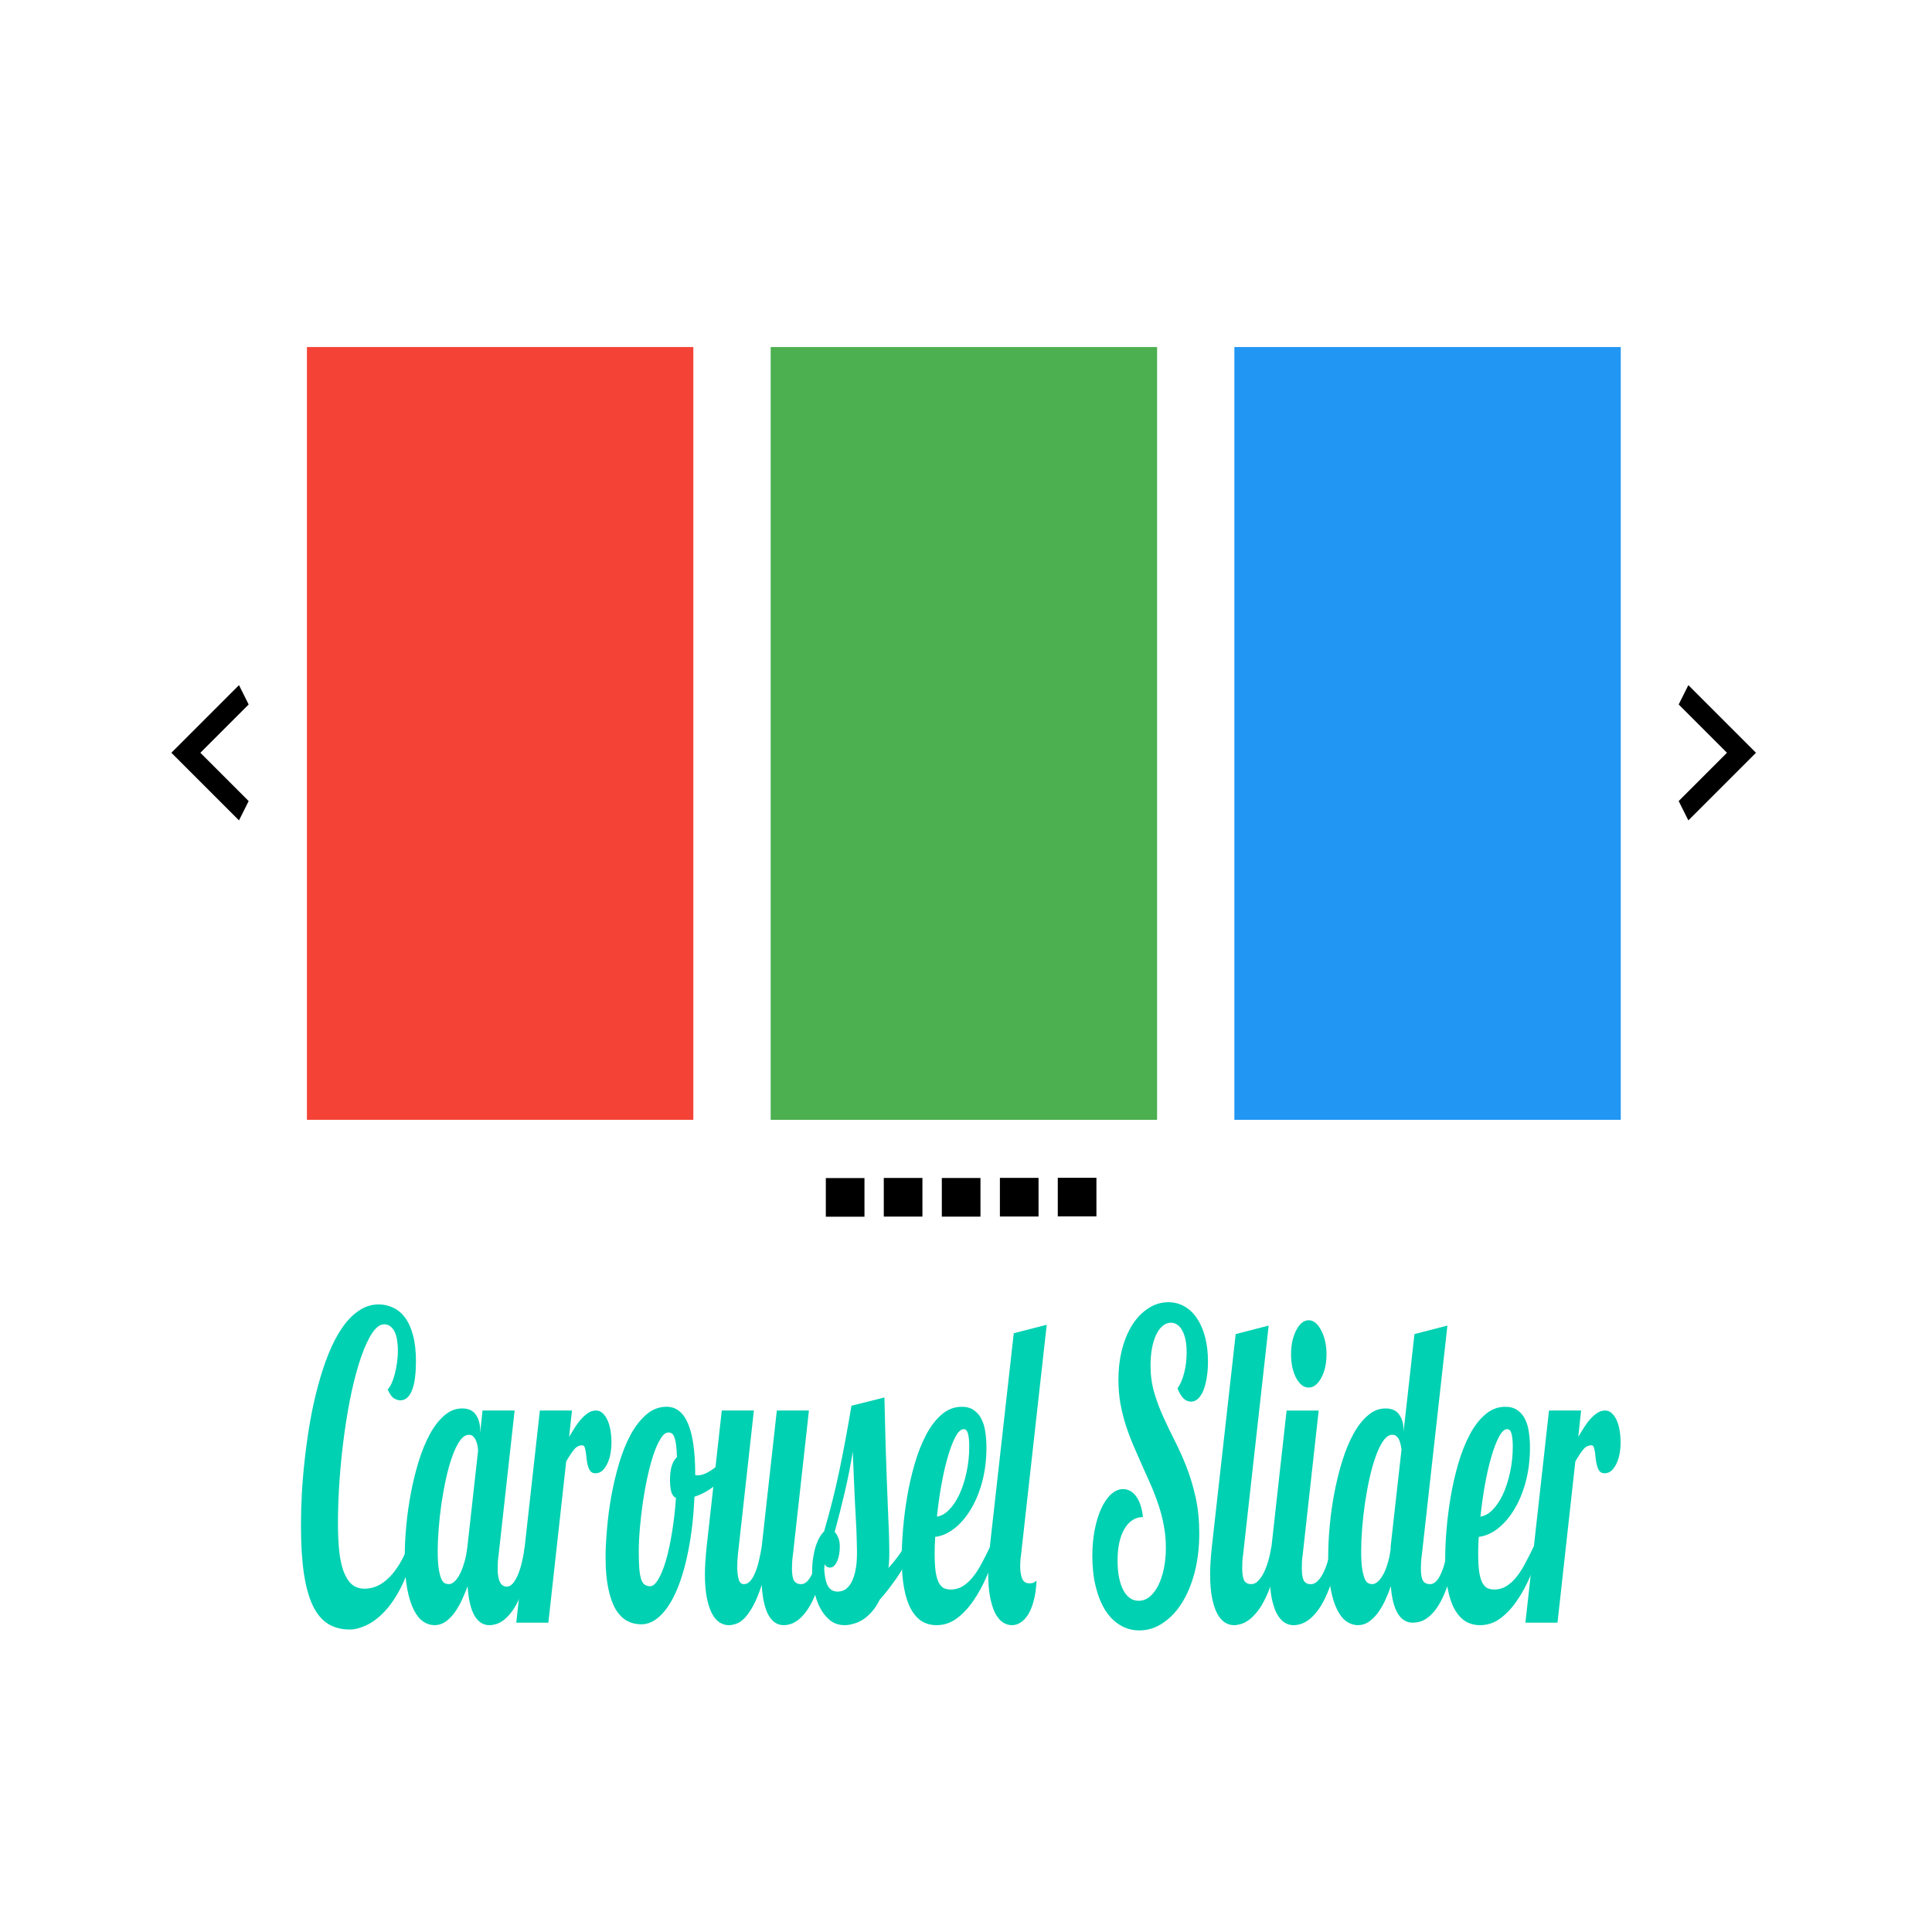
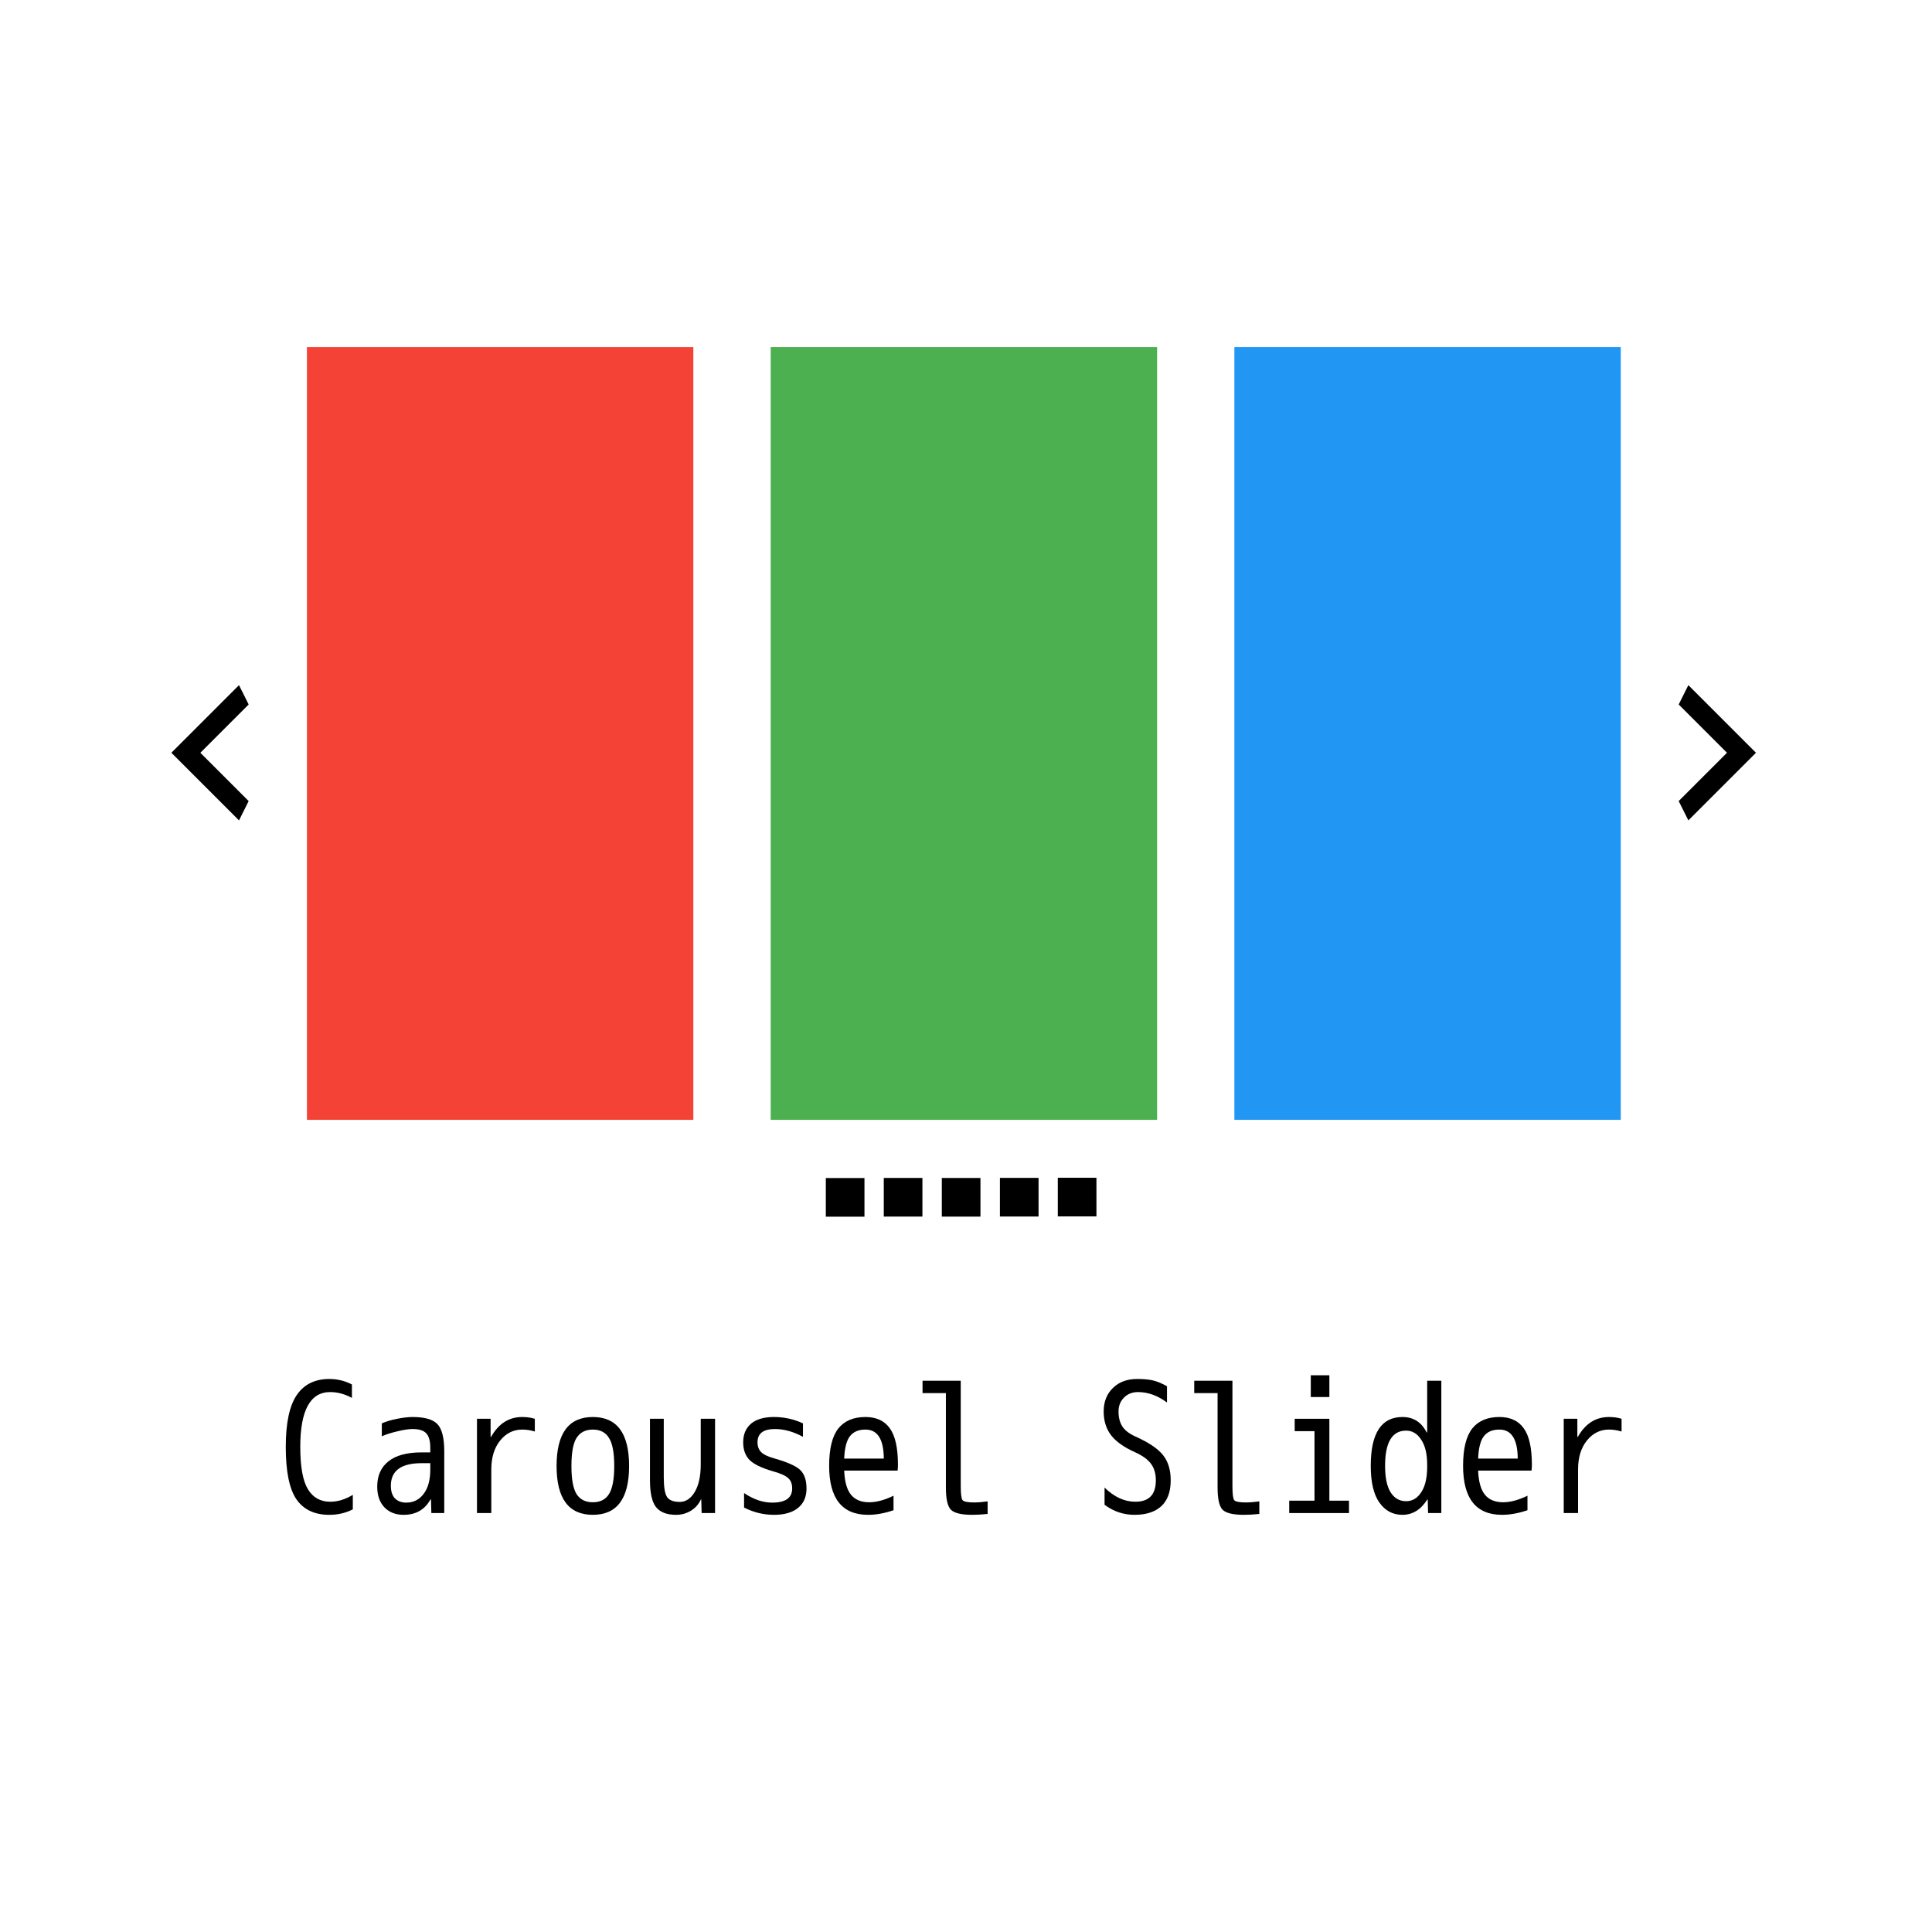
- <svg xmlns="http://www.w3.org/2000/svg" width="256" height="256" version="1.1" viewBox="0 0 500 500">
-   <g transform="translate(0 -552.36)">
-     <g transform="translate(9.4332 -.18496)">
-       <g>
-         <rect x="70" y="642.36" width="100" height="200" fill="#f44336" />
-         <rect x="190.02" y="642.36" width="100" height="200" fill="#4caf50" />
-         <rect x="310.02" y="642.36" width="100" height="200" fill="#2196f3" />
-       </g>
-       <g transform="matrix(2.5 0 0 2.5 19.919 722.36)">
-         <rect width="20" height="20" fill="none" />
-         <path d="m14 5-5 5 5 5-1 2-7-7 7-7z" />
-       </g>
-       <g transform="matrix(2.5 0 0 2.5 410.01 722.36)">
-         <rect width="20" height="20" fill="none" />
-         <path d="m6 15 5-5-5-5 1-2 7 7-7 7z" />
-       </g>
-     </g>
-     <g transform="matrix(1.0251 0 0 1.9523 2.3335 231.47)" fill="#00d1b2" stroke-width="1px">
-       <g fill="#00d1b2">
-         <path d="m102.05 369.91q-1.126 2.829-3.049 4.834-1.923 1.978-4.175 3.241-2.225 1.236-4.559 1.813-2.307 0.577-4.257 0.577-3.131 0-5.438-0.742-2.307-0.742-3.845-2.389-1.511-1.648-2.28-4.285-0.742-2.637-0.742-6.427 0-1.923 0.22-4.175 0.247-2.28 0.769-4.697 0.522-2.417 1.318-4.861 0.824-2.444 1.978-4.697 1.154-2.28 2.664-4.257t3.406-3.433q1.895-1.456 4.202-2.28 2.307-0.851 5.081-0.851 1.95 0 3.653 0.439 1.73 0.412 2.994 1.318 1.291 0.906 2.005 2.335 0.742 1.428 0.742 3.433 0 1.126-0.22 2.087-0.192 0.934-0.687 1.648-0.467 0.687-1.236 1.071-0.742 0.385-1.813 0.385-0.659 0-1.538-0.247-0.851-0.247-1.648-1.208 0.494-0.247 0.961-0.769 0.467-0.549 0.824-1.236 0.357-0.714 0.577-1.538 0.22-0.824 0.22-1.648 0-0.659-0.192-1.291-0.165-0.632-0.577-1.099-0.412-0.467-1.071-0.742-0.659-0.302-1.593-0.302-1.566 0-3.049 1.154-1.456 1.154-2.774 3.131-1.291 1.95-2.389 4.559-1.071 2.609-1.84 5.521t-1.208 5.988q-0.439 3.076-0.439 5.933 0 1.95 0.275 3.571 0.302 1.593 1.044 2.747 0.769 1.154 2.06 1.813 1.318 0.632 3.378 0.632 3.323 0 6.152-1.483 2.829-1.483 4.806-4.147l1.291 0.577z" />
-         <path d="m132.59 369.39q-0.797 2.28-1.73 3.955-0.934 1.675-1.95 2.829-0.989 1.154-2.033 1.868t-2.033 1.099q-0.989 0.385-1.895 0.522-0.906 0.137-1.648 0.137-2.389 0-3.818-1.291-1.401-1.318-1.703-3.873-0.687 0.961-1.511 1.895-0.824 0.906-1.84 1.648-1.016 0.714-2.28 1.181-1.236 0.439-2.747 0.439-1.456 0-2.801-0.467-1.346-0.467-2.389-1.538t-1.675-2.801q-0.632-1.73-0.632-4.23 0-1.923 0.385-4.12 0.385-2.197 1.181-4.394 0.797-2.197 1.978-4.202 1.208-2.033 2.801-3.571 1.621-1.566 3.653-2.472 2.033-0.934 4.477-0.934 2.389 0 3.461 0.824 1.099 0.824 1.099 2.033v0.412l0.604-2.994h8.102l-4.037 19.116q-0.137 0.467-0.192 0.934-0.055 0.439-0.055 0.879 0 2.417 2.307 2.417 0.824 0 1.511-0.412 0.714-0.439 1.291-1.154 0.577-0.714 1.016-1.675 0.439-0.989 0.742-2.06h2.362zm-14.172-12.689q0-0.247-0.11-0.604-0.11-0.385-0.385-0.714-0.247-0.357-0.687-0.577-0.439-0.247-1.126-0.247-1.181 0-2.252 0.769-1.044 0.769-1.923 2.06-0.879 1.263-1.566 2.884-0.687 1.621-1.181 3.351-0.467 1.703-0.714 3.378-0.247 1.648-0.247 2.966 0 1.621 0.302 2.499 0.302 0.879 0.714 1.318 0.439 0.412 0.934 0.494 0.494 0.082 0.879 0.082 0.632 0 1.318-0.302 0.714-0.33 1.346-0.934 0.659-0.632 1.181-1.566 0.549-0.934 0.824-2.17l2.692-12.689z" />
-         <path d="m128.06 379.47 5.96-28.125h8.102l-0.714 3.488q0.742-0.659 1.511-1.291 0.769-0.632 1.593-1.099 0.851-0.494 1.758-0.797 0.906-0.302 1.923-0.302 0.961 0 1.675 0.357 0.742 0.357 1.236 0.934 0.494 0.577 0.742 1.346 0.247 0.769 0.247 1.593 0 0.742-0.247 1.483-0.247 0.714-0.769 1.291-0.494 0.577-1.263 0.961-0.769 0.357-1.785 0.357-0.797 0-1.236-0.275-0.412-0.275-0.632-0.687-0.22-0.412-0.33-0.879-0.082-0.494-0.192-0.906t-0.302-0.687q-0.165-0.275-0.577-0.275-1.291 0-2.17 0.604-0.879 0.577-1.923 1.538l-4.504 21.368h-8.102z" />
-         <path d="m183.02 358.1q-1.648 1.73-4.257 2.939-2.609 1.208-5.713 1.73-0.33 3.9-1.511 7.031-1.154 3.131-2.939 5.328-1.785 2.197-4.092 3.378t-4.889 1.181q-1.95 0-3.626-0.467-1.648-0.494-2.856-1.538-1.181-1.071-1.84-2.747-0.687-1.703-0.687-4.12 0-1.648 0.357-3.735 0.33-2.115 1.071-4.34 0.769-2.225 1.95-4.34 1.208-2.142 2.911-3.818 1.73-1.675 3.982-2.692 2.252-1.044 5.136-1.044 7.223 0 7.223 8.981v0.055q0.137 0.055 0.247 0.055 0.137 0 0.357 0 0.989 0 2.115-0.275 1.154-0.302 2.307-0.769 1.154-0.467 2.252-1.071 1.099-0.632 2.005-1.263l0.494 1.538zm-14.639 4.834q-0.879-0.22-1.208-0.851-0.302-0.659-0.302-1.511 0-1.181 0.467-1.923 0.494-0.769 1.291-1.126-0.055-0.906-0.192-1.511-0.137-0.632-0.385-1.016-0.247-0.412-0.632-0.577-0.357-0.165-0.934-0.165-1.016 0-1.95 0.797-0.934 0.769-1.785 2.06-0.824 1.291-1.538 2.966-0.687 1.648-1.181 3.406-0.494 1.758-0.769 3.488-0.275 1.703-0.275 3.104 0 1.401 0.137 2.28 0.165 0.879 0.494 1.401 0.357 0.494 0.906 0.687 0.549 0.192 1.346 0.192 1.016 0 2.033-0.906 1.044-0.906 1.923-2.472 0.879-1.566 1.538-3.708 0.687-2.142 1.016-4.614z" />
-         <path d="m206.89 369.39q-0.797 2.28-1.73 3.955-0.934 1.675-1.95 2.829-0.989 1.154-2.033 1.868t-2.033 1.099q-0.989 0.385-1.895 0.522t-1.648 0.137q-2.417 0-3.845-1.318-1.428-1.346-1.73-4.01-1.071 1.73-2.17 2.774-1.099 1.044-2.17 1.621t-2.087 0.742q-1.016 0.192-1.895 0.192-1.263 0-2.362-0.385-1.099-0.385-1.923-1.208-0.797-0.824-1.263-2.087-0.467-1.263-0.467-3.049 0-0.769 0.11-1.675 0.11-0.934 0.33-2.005l3.818-18.045h8.102l-4.037 19.116q-0.165 0.879-0.165 1.593 0 0.961 0.357 1.648 0.357 0.659 1.318 0.659 0.824 0 1.511-0.357 0.687-0.385 1.236-1.044 0.577-0.659 0.989-1.566 0.439-0.934 0.769-2.005l3.818-18.045h8.102l-4.037 19.116q-0.137 0.467-0.192 0.934-0.055 0.439-0.055 0.879 0 1.181 0.549 1.648 0.577 0.439 1.758 0.439 0.824 0 1.511-0.357 0.714-0.385 1.291-1.044t1.016-1.566q0.439-0.934 0.742-2.005h2.362z" />
-         <path d="m228.42 369.39q-2.197 2.554-4.422 4.23-2.197 1.648-4.175 2.801-0.879 0.934-1.978 1.593-1.071 0.632-2.252 1.044-1.154 0.385-2.362 0.549-1.181 0.192-2.252 0.192-2.115 0-3.68-0.632-1.538-0.659-2.554-1.675-1.016-1.044-1.483-2.307-0.494-1.291-0.494-2.582 0-0.989 0.275-1.813 0.247-0.851 0.659-1.511 0.412-0.659 0.934-1.126 0.549-0.494 1.126-0.769 2.362-4.23 3.983-8.35 1.621-4.147 2.939-8.322l8.322-1.099q0.165 3.653 0.302 6.345 0.165 2.664 0.302 4.642 0.137 1.95 0.247 3.323 0.11 1.373 0.192 2.445 0.11 1.044 0.137 1.923 0.055 0.851 0.055 1.785 0 0.632-0.055 1.154-0.028 0.522-0.165 0.989 1.236-0.714 2.225-1.401 1.016-0.714 1.813-1.428h2.362zm-22.659 2.033q0 1.978 0.769 2.966 0.797 0.961 2.664 0.961 0.934 0 1.813-0.247 0.879-0.275 1.566-0.879 0.687-0.632 1.099-1.621t0.412-2.472q0-0.714-0.055-1.373-0.028-0.687-0.082-1.428-0.055-0.769-0.165-1.703-0.082-0.934-0.22-2.17-0.11-1.236-0.247-2.856-0.137-1.621-0.302-3.79-0.851 2.747-2.005 5.328-1.154 2.582-2.554 5.301 0.549 0.302 0.906 0.769 0.385 0.467 0.385 1.181 0 0.522-0.165 1.016-0.165 0.494-0.494 0.906-0.33 0.385-0.797 0.632-0.439 0.22-1.016 0.22-0.467 0-0.879-0.137-0.412-0.137-0.632-0.604z" />
-         <path d="m249.62 369.39q-1.181 1.978-2.719 3.845-1.511 1.868-3.433 3.323-1.895 1.456-4.23 2.362-2.307 0.879-5.081 0.879-2.005 0-3.626-0.494-1.621-0.522-2.774-1.593-1.154-1.071-1.758-2.747-0.632-1.703-0.632-4.092 0-1.621 0.33-3.735t1.044-4.34 1.895-4.367q1.181-2.142 2.856-3.818 1.675-1.703 3.928-2.719 2.252-1.044 5.136-1.044 1.895 0 3.076 0.467 1.208 0.439 1.895 1.181 0.714 0.742 0.961 1.73 0.275 0.961 0.275 2.005 0 2.445-1.071 4.559-1.071 2.087-2.884 3.653-1.785 1.566-4.12 2.527-2.335 0.961-4.861 1.126-0.055 0.632-0.11 1.208-0.028 0.549-0.028 1.044 0 1.428 0.247 2.362 0.275 0.906 0.769 1.428 0.522 0.522 1.263 0.742 0.769 0.192 1.785 0.192 1.675 0 3.021-0.439 1.373-0.439 2.554-1.208 1.181-0.769 2.225-1.813 1.071-1.044 2.142-2.225h1.923zm-15.353-3.982q1.593-0.11 3.076-0.906 1.483-0.796 2.609-2.06 1.126-1.291 1.785-2.911 0.687-1.648 0.687-3.406 0-1.044-0.302-1.675-0.302-0.632-1.099-0.632-1.071 0-2.115 1.044-1.016 1.016-1.923 2.664t-1.621 3.735q-0.687 2.06-1.099 4.147z" />
-         <path d="m253.66 341.1 8.322-1.126-6.455 30.377q-0.137 0.467-0.192 0.879-0.055 0.385-0.055 0.769 0 0.961 0.494 1.621 0.494 0.632 1.813 0.632 0.797 0 1.154-0.11 0.357-0.11 0.659-0.247-0.11 1.511-0.687 2.637-0.549 1.099-1.401 1.84-0.851 0.714-1.923 1.071t-2.17 0.357q-1.263 0-2.362-0.385-1.099-0.412-1.923-1.236-0.797-0.851-1.263-2.142-0.467-1.291-0.467-3.104 0-0.742 0.11-1.648 0.11-0.934 0.33-2.005l6.015-28.18z" />
-         <path d="m302.69 344.87q0 1.181-0.33 2.17-0.302 0.961-0.851 1.675-0.549 0.687-1.346 1.071-0.797 0.385-1.73 0.385-1.071 0-1.95-0.439-0.851-0.467-1.483-1.318 1.044-0.769 1.675-2.033 0.632-1.291 0.632-2.747 0-1.813-1.071-2.856-1.071-1.071-2.939-1.071-1.126 0-2.087 0.439-0.934 0.412-1.621 1.181-0.659 0.742-1.044 1.785-0.357 1.044-0.357 2.28 0 1.868 0.906 3.516t2.28 3.241q1.373 1.593 2.966 3.241 1.593 1.621 2.966 3.488 1.373 1.84 2.28 4.01 0.906 2.142 0.906 4.752 0 2.774-1.154 5.136-1.154 2.335-3.213 4.065-2.033 1.703-4.806 2.664-2.747 0.989-5.96 0.989-2.692 0-4.889-0.714-2.17-0.687-3.735-1.978-1.538-1.318-2.389-3.131-0.851-1.813-0.851-4.037 0-1.868 0.604-3.488 0.604-1.621 1.648-2.801 1.044-1.208 2.472-1.895 1.428-0.687 3.049-0.687 1.978 0 3.323 0.989 1.346 0.989 1.675 2.719-1.483 0-2.664 0.412-1.181 0.412-2.005 1.154-0.824 0.742-1.291 1.813-0.439 1.044-0.439 2.362 0 2.472 1.428 3.928 1.456 1.428 3.9 1.428 1.483 0 2.747-0.522 1.263-0.549 2.17-1.483 0.906-0.934 1.428-2.225 0.522-1.291 0.522-2.801 0-1.538-0.522-2.939-0.494-1.428-1.346-2.747-0.851-1.346-1.923-2.637-1.071-1.291-2.197-2.582-1.126-1.318-2.197-2.637-1.071-1.318-1.923-2.692-0.851-1.401-1.373-2.884-0.494-1.483-0.494-3.131 0-2.225 0.934-4.092 0.961-1.895 2.637-3.268 1.703-1.373 4.01-2.142 2.307-0.797 5.026-0.797 2.28 0 4.12 0.577 1.84 0.549 3.131 1.593 1.318 1.016 2.033 2.472 0.714 1.456 0.714 3.241z" />
-         <path d="m321.06 369.39q-0.797 2.28-1.785 3.955-0.961 1.675-2.033 2.829-1.044 1.154-2.17 1.868-1.099 0.714-2.142 1.099-1.044 0.385-2.005 0.522-0.934 0.137-1.675 0.137-1.263 0-2.362-0.385-1.099-0.385-1.923-1.208-0.797-0.824-1.263-2.087-0.467-1.263-0.467-3.049 0-0.769 0.11-1.675 0.11-0.934 0.33-2.005l6.015-28.18 8.322-1.126-6.455 30.377q-0.137 0.467-0.192 0.934-0.028 0.439-0.028 0.879 0 1.181 0.549 1.648 0.549 0.439 1.73 0.439 0.824 0 1.593-0.357 0.797-0.385 1.456-1.044t1.181-1.566q0.522-0.934 0.851-2.005h2.362z" />
-         <path d="m332.62 343.88q0 0.934-0.357 1.758-0.357 0.796-0.989 1.401-0.604 0.577-1.428 0.934-0.797 0.33-1.73 0.33-0.934 0-1.758-0.33-0.797-0.357-1.401-0.934-0.604-0.604-0.961-1.401-0.33-0.824-0.33-1.758 0-0.934 0.33-1.73 0.357-0.824 0.961-1.428 0.604-0.632 1.401-0.989 0.824-0.357 1.758-0.357 0.934 0 1.73 0.357 0.824 0.357 1.428 0.989 0.632 0.604 0.989 1.428 0.357 0.797 0.357 1.73zm3.488 25.516q-0.797 2.28-1.785 3.955-0.961 1.675-2.033 2.829-1.044 1.154-2.17 1.868-1.099 0.714-2.142 1.099-1.044 0.385-2.005 0.522-0.934 0.137-1.675 0.137-1.263 0-2.362-0.385-1.099-0.385-1.923-1.208-0.797-0.824-1.263-2.087-0.467-1.263-0.467-3.049 0-0.769 0.11-1.675 0.11-0.934 0.33-2.005l3.818-18.045h8.102l-4.037 19.116q-0.137 0.467-0.192 0.934-0.028 0.439-0.028 0.879 0 1.181 0.549 1.648 0.549 0.439 1.73 0.439 0.824 0 1.593-0.357 0.797-0.385 1.456-1.044t1.181-1.566q0.522-0.934 0.851-2.005h2.362z" />
-         <path d="m365.67 369.39q-0.797 2.28-1.73 3.928t-1.95 2.774q-0.989 1.099-2.033 1.785-1.044 0.659-2.033 1.016-0.989 0.357-1.895 0.467-0.906 0.11-1.648 0.11-2.335 0-3.763-1.208-1.428-1.236-1.758-3.626-0.632 0.961-1.456 1.895-0.797 0.906-1.84 1.648-1.016 0.714-2.28 1.181-1.263 0.439-2.747 0.439-1.456 0-2.801-0.467t-2.389-1.538-1.675-2.801q-0.632-1.73-0.632-4.23 0-1.923 0.385-4.12 0.385-2.197 1.181-4.394 0.797-2.197 1.978-4.202 1.208-2.033 2.801-3.571 1.621-1.566 3.653-2.472 2.033-0.934 4.477-0.934 2.389 0 3.461 0.824 1.099 0.824 1.099 2.033v0.22l2.747-12.936 8.322-1.126-6.455 30.377q-0.137 0.467-0.192 0.934-0.055 0.439-0.055 0.879 0 1.181 0.549 1.648 0.577 0.439 1.758 0.439 0.824 0 1.511-0.357 0.714-0.385 1.263-1.044 0.577-0.659 1.016-1.566 0.439-0.934 0.769-2.005h2.362zm-16.864 0 2.747-12.881q-0.055-0.247-0.192-0.577-0.11-0.33-0.357-0.632-0.247-0.33-0.687-0.522-0.412-0.22-1.071-0.22-1.181 0-2.252 0.769-1.044 0.769-1.923 2.06-0.879 1.263-1.566 2.884-0.687 1.621-1.181 3.351-0.467 1.703-0.714 3.378-0.247 1.648-0.247 2.966 0 1.621 0.302 2.499 0.302 0.879 0.714 1.318 0.439 0.412 0.934 0.494 0.494 0.082 0.879 0.082 0.577 0 1.263-0.275 0.714-0.302 1.346-0.879 0.659-0.577 1.181-1.456 0.549-0.879 0.824-2.06v-0.302z" />
-         <path d="m386.84 369.39q-1.181 1.978-2.719 3.845-1.511 1.868-3.433 3.323-1.895 1.456-4.23 2.362-2.307 0.879-5.081 0.879-2.005 0-3.626-0.494-1.621-0.522-2.774-1.593-1.154-1.071-1.758-2.747-0.632-1.703-0.632-4.092 0-1.621 0.33-3.735t1.044-4.34 1.895-4.367q1.181-2.142 2.856-3.818 1.675-1.703 3.928-2.719 2.252-1.044 5.136-1.044 1.895 0 3.076 0.467 1.208 0.439 1.895 1.181 0.714 0.742 0.961 1.73 0.275 0.961 0.275 2.005 0 2.445-1.071 4.559-1.071 2.087-2.884 3.653-1.785 1.566-4.12 2.527-2.335 0.961-4.861 1.126-0.055 0.632-0.11 1.208-0.028 0.549-0.028 1.044 0 1.428 0.247 2.362 0.275 0.906 0.769 1.428 0.522 0.522 1.263 0.742 0.769 0.192 1.785 0.192 1.675 0 3.021-0.439 1.373-0.439 2.554-1.208 1.181-0.769 2.225-1.813 1.071-1.044 2.142-2.225h1.923zm-15.353-3.982q1.593-0.11 3.076-0.906 1.483-0.796 2.609-2.06 1.126-1.291 1.785-2.911 0.687-1.648 0.687-3.406 0-1.044-0.302-1.675-0.302-0.632-1.099-0.632-1.071 0-2.115 1.044-1.016 1.016-1.923 2.664t-1.621 3.735q-0.687 2.06-1.099 4.147z" />
-         <path d="m382.83 379.47 5.96-28.125h8.102l-0.714 3.488q0.742-0.659 1.511-1.291 0.769-0.632 1.593-1.099 0.851-0.494 1.758-0.797 0.906-0.302 1.923-0.302 0.961 0 1.675 0.357 0.742 0.357 1.236 0.934 0.494 0.577 0.742 1.346 0.247 0.769 0.247 1.593 0 0.742-0.247 1.483-0.247 0.714-0.769 1.291-0.494 0.577-1.263 0.961-0.769 0.357-1.785 0.357-0.797 0-1.236-0.275-0.412-0.275-0.632-0.687-0.22-0.412-0.33-0.879-0.082-0.494-0.192-0.906t-0.302-0.687q-0.165-0.275-0.577-0.275-1.291 0-2.17 0.604-0.879 0.577-1.923 1.538l-4.504 21.368h-8.102z" />
-       </g>
-     </g>
-     <g transform="translate(13.723 4.8434)">
-       <rect x="200" y="852.4" width="10" height="10" />
-       <rect x="215" y="852.37" width="10" height="10" />
-       <rect x="230.02" y="852.38" width="10" height="10" />
-       <rect x="245.05" y="852.35" width="10" height="10" />
-       <rect x="260.03" y="852.32" width="10" height="10" />
+ <svg xmlns="http://www.w3.org/2000/svg" width="256" height="256" viewBox="0 0 500 500" version="1.1">
+   <g id="text-carousel-slider" aria-label="Carousel Slider">
+     <path d="m 73.958,374.457 q 0,-9.247 2.838,-13.412 2.838,-4.166 8.423,-4.166 3.113,0 5.859,1.419 v 3.479 q -2.792,-1.511 -5.63,-1.511 -7.736,0 -7.736,14.191 0,7.69 1.968,10.941 1.968,3.25 5.768,3.25 2.93,0 5.859,-1.785 v 3.754 q -2.747,1.419 -6.088,1.419 -5.722,0 -8.514,-4.028 -2.747,-4.028 -2.747,-13.55 z" />
+     <path d="m 106.78,366.721 q 4.715,0 6.454,1.877 1.74,1.877 1.74,7.004 v 15.976 h -3.342 l -0.092,-3.525 h -0.137 q -2.197,3.983 -6.958,3.983 -3.067,0 -4.944,-1.923 -1.877,-1.968 -1.877,-5.356 0,-4.257 2.884,-6.546 2.884,-2.335 8.606,-2.335 h 2.243 v -1.19 q 0,-2.655 -1.053,-3.754 -1.007,-1.099 -3.525,-1.099 -1.556,0 -3.937,0.595 -2.38,0.549 -4.028,1.282 v -3.342 q 1.648,-0.732 3.983,-1.19 2.335,-0.458 3.983,-0.458 z m 4.578,11.948 h -2.243 q -7.965,0 -7.965,5.859 0,2.106 1.053,3.25 1.099,1.099 2.93,1.099 2.792,0 4.486,-2.243 1.74,-2.243 1.74,-6.317 z" />
+     <path d="m 126.967,367.179 v 4.669 h 0.137 q 2.884,-5.127 8.057,-5.127 1.74,0 3.25,0.458 v 3.296 q -1.648,-0.504 -3.25,-0.504 -3.433,0 -5.722,2.838 -2.289,2.838 -2.289,7.507 v 11.261 h -3.708 v -24.399 z" />
+     <path d="m 144.042,379.401 q 0,-12.68 9.384,-12.68 9.384,0 9.384,12.68 0,12.634 -9.384,12.634 -9.384,0 -9.384,-12.634 z m 5.173,7.278 q 1.373,2.106 4.211,2.106 2.838,0 4.166,-2.106 1.373,-2.151 1.373,-7.278 0,-5.173 -1.373,-7.278 -1.328,-2.151 -4.166,-2.151 -2.838,0 -4.211,2.151 -1.328,2.106 -1.328,7.278 0,5.127 1.328,7.278 z" />
+     <path d="m 168.212,383.109 v -15.93 h 3.571 v 15.106 q 0,3.891 0.87,5.173 0.87,1.236 3.296,1.236 2.289,0 3.845,-2.563 1.556,-2.609 1.556,-7.141 v -11.81 h 3.708 v 24.399 h -3.479 l -0.092,-3.525 h -0.092 q -0.87,1.877 -2.609,2.93 -1.74,1.053 -3.799,1.053 -3.616,0 -5.219,-2.014 -1.556,-2.014 -1.556,-6.912 z" />
+     <path d="m 200.53,369.834 q -4.486,0 -4.486,3.433 0,1.602 0.961,2.563 1.007,0.961 3.525,1.648 4.99,1.419 6.592,2.975 1.602,1.556 1.602,4.807 0,3.204 -2.197,4.99 -2.197,1.785 -6.226,1.785 -4.028,0 -7.736,-1.877 v -3.754 q 3.662,2.472 7.278,2.472 5.173,0 5.173,-3.662 0,-1.74 -1.007,-2.655 -1.007,-0.961 -3.937,-1.785 -4.303,-1.236 -6.042,-2.884 -1.694,-1.694 -1.694,-4.623 0,-3.067 2.014,-4.807 2.06,-1.74 5.951,-1.74 3.937,0 7.507,1.648 v 3.479 q -3.708,-2.014 -7.278,-2.014 z" />
+     <path d="m 218.474,380.591 q 0.183,4.349 1.785,6.271 1.602,1.923 4.669,1.923 2.838,0 6.317,-1.694 v 3.754 q -3.479,1.19 -6.592,1.19 -10.071,0 -10.071,-12.68 0,-6.592 2.335,-9.613 2.38,-3.021 7.05,-3.021 4.257,0 6.317,2.93 2.106,2.884 2.106,9.476 0,0.504 -0.092,1.465 z m 0,-3.113 h 10.254 q -0.046,-7.507 -4.761,-7.507 -2.655,0 -3.983,1.694 -1.328,1.648 -1.511,5.814 z" />
+     <path d="m 248.641,384.528 q 0,3.113 0.458,3.708 0.504,0.595 3.021,0.595 1.511,0 3.479,-0.275 v 3.25 q -2.197,0.229 -3.983,0.229 -4.211,0 -5.539,-1.328 -1.282,-1.373 -1.282,-5.722 v -24.445 h -6.042 v -3.204 h 9.888 z" />
+     <path d="m 294.509,360.267 q -2.197,0 -3.616,1.419 -1.419,1.419 -1.419,3.616 0,2.335 1.007,3.891 1.007,1.511 3.342,2.563 5.218,2.335 7.187,4.852 1.968,2.472 1.968,6.5 0,4.44 -2.426,6.683 -2.426,2.243 -6.958,2.243 -4.257,0 -7.736,-2.609 v -4.44 q 3.754,3.662 7.965,3.662 5.31,0 5.31,-5.539 0,-2.563 -1.236,-4.257 -1.236,-1.694 -4.074,-2.975 -4.395,-1.968 -6.317,-4.486 -1.877,-2.518 -1.877,-6.088 0,-3.754 2.38,-6.088 2.38,-2.335 6.271,-2.335 2.472,0 4.074,0.366 1.602,0.366 3.662,1.511 v 4.211 q -3.616,-2.701 -7.507,-2.701 z" />
+     <path d="m 318.953,384.528 q 0,3.113 0.458,3.708 0.504,0.595 3.021,0.595 1.511,0 3.479,-0.275 v 3.25 q -2.197,0.229 -3.983,0.229 -4.211,0 -5.539,-1.328 -1.282,-1.373 -1.282,-5.722 v -24.445 h -6.042 v -3.204 h 9.888 z" />
+     <path d="m 344.039,367.179 v 21.194 h 5.081 v 3.204 h -15.472 v -3.204 h 6.546 v -17.99 h -5.127 v -3.204 z m -4.807,-5.63 v -5.63 h 4.807 v 5.63 z" />
+     <path d="m 369.353,357.337 h 3.662 v 34.241 h -3.433 l -0.092,-3.525 h -0.092 q -2.518,3.983 -6.454,3.983 -3.708,0 -5.951,-3.159 -2.243,-3.159 -2.243,-9.521 0,-12.634 8.194,-12.634 4.257,0 6.271,3.983 h 0.137 z m -10.895,22.018 q 0,4.623 1.465,6.912 1.465,2.243 3.983,2.243 2.38,0 3.891,-2.289 1.556,-2.335 1.556,-6.638 v -0.458 q 0,-4.257 -1.556,-6.546 -1.511,-2.335 -3.891,-2.335 -5.447,0 -5.447,9.11 z" />
+     <path d="m 382.536,380.591 q 0.183,4.349 1.785,6.271 1.602,1.923 4.669,1.923 2.838,0 6.317,-1.694 v 3.754 q -3.479,1.19 -6.592,1.19 -10.071,0 -10.071,-12.68 0,-6.592 2.335,-9.613 2.38,-3.021 7.05,-3.021 4.257,0 6.317,2.93 2.106,2.884 2.106,9.476 0,0.504 -0.091,1.465 z m 0,-3.113 h 10.254 q -0.046,-7.507 -4.761,-7.507 -2.655,0 -3.983,1.694 -1.328,1.648 -1.511,5.814 z" />
+     <path d="m 408.217,367.179 v 4.669 h 0.137 q 2.884,-5.127 8.057,-5.127 1.74,0 3.25,0.458 v 3.296 q -1.648,-0.504 -3.25,-0.504 -3.433,0 -5.722,2.838 -2.289,2.838 -2.289,7.507 v 11.261 h -3.708 v -24.399 z" />
+   </g>
+   <g id="carousel">
+     <rect y="642.177" x="79.433" height="200" width="100" style="display:inline;fill:#f44336;fill-opacity:1" transform="translate(0,-552.3622)" />
+     <rect y="642.177" x="199.455" height="200" width="100" style="display:inline;fill:#4caf50;fill-opacity:1" transform="translate(0,-552.3622)" />
+     <rect y="642.177" x="319.456" height="200" width="100" style="display:inline;fill:#2196f3;fill-opacity:1" transform="translate(0,-552.3622)" />
+   </g>
+   <g id="pagination">
+     <g transform="translate(13.72272,-547.5188)">
+       <rect y="852.395" x="200" height="10" width="10" style="fill:#000000;fill-opacity:1" />
+       <rect y="852.368" x="214.998" height="10" width="10" style="fill:#000000;fill-opacity:1" />
+       <rect y="852.378" x="230.018" height="10" width="10" style="fill:#000000;fill-opacity:1" />
+       <rect y="852.353" x="245.054" height="10" width="10" style="fill:#000000;fill-opacity:1" />
+       <rect y="852.321" x="260.035" height="10" width="10" style="fill:#000000;fill-opacity:1" />
    </g>
  </g>
+   <g id="navigation">
+     <path d="M 6,15 11,10 6,5 7,3 14,10 7,17 Z" id="right-arrow" transform="matrix(2.5,0,0,2.5,419.4445,169.815)" />
+     <path d="m 14,5 -5,5 5,5 -1,2 -7,-7 7,-7 z" id="left-arrow" transform="matrix(2.5,0,0,2.5,29.35231,169.815)" />
+   </g>
</svg>
